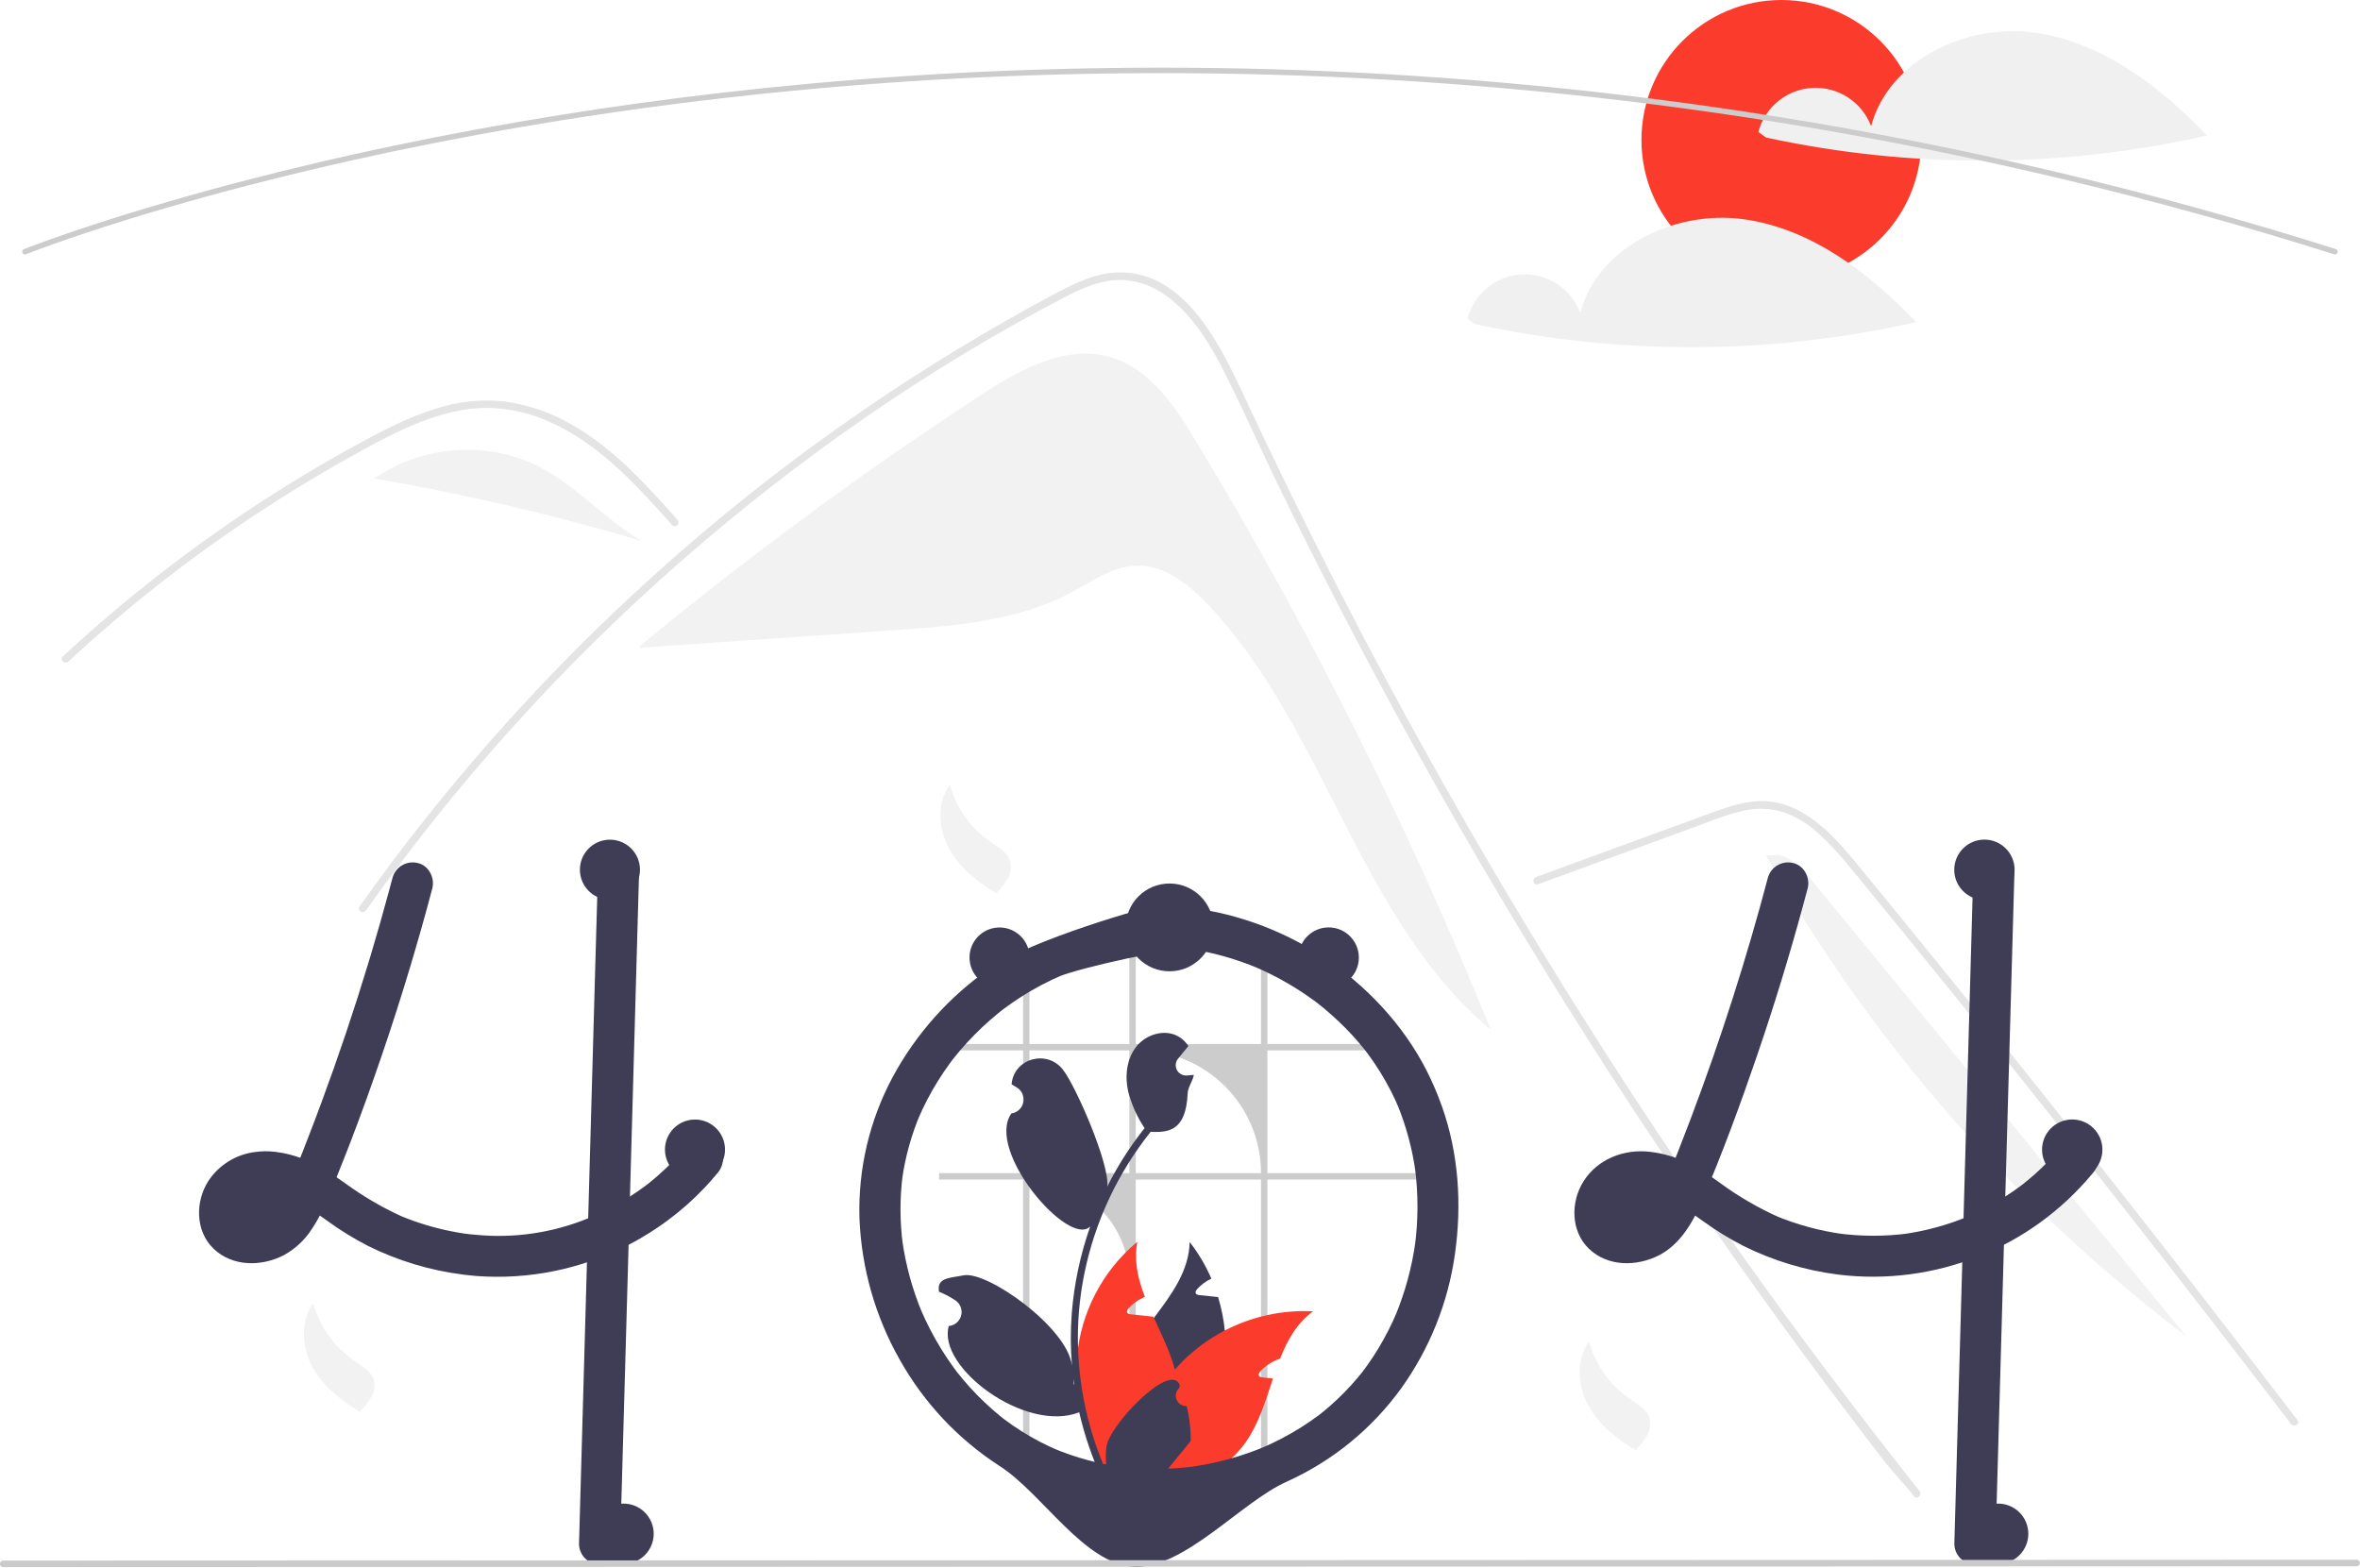
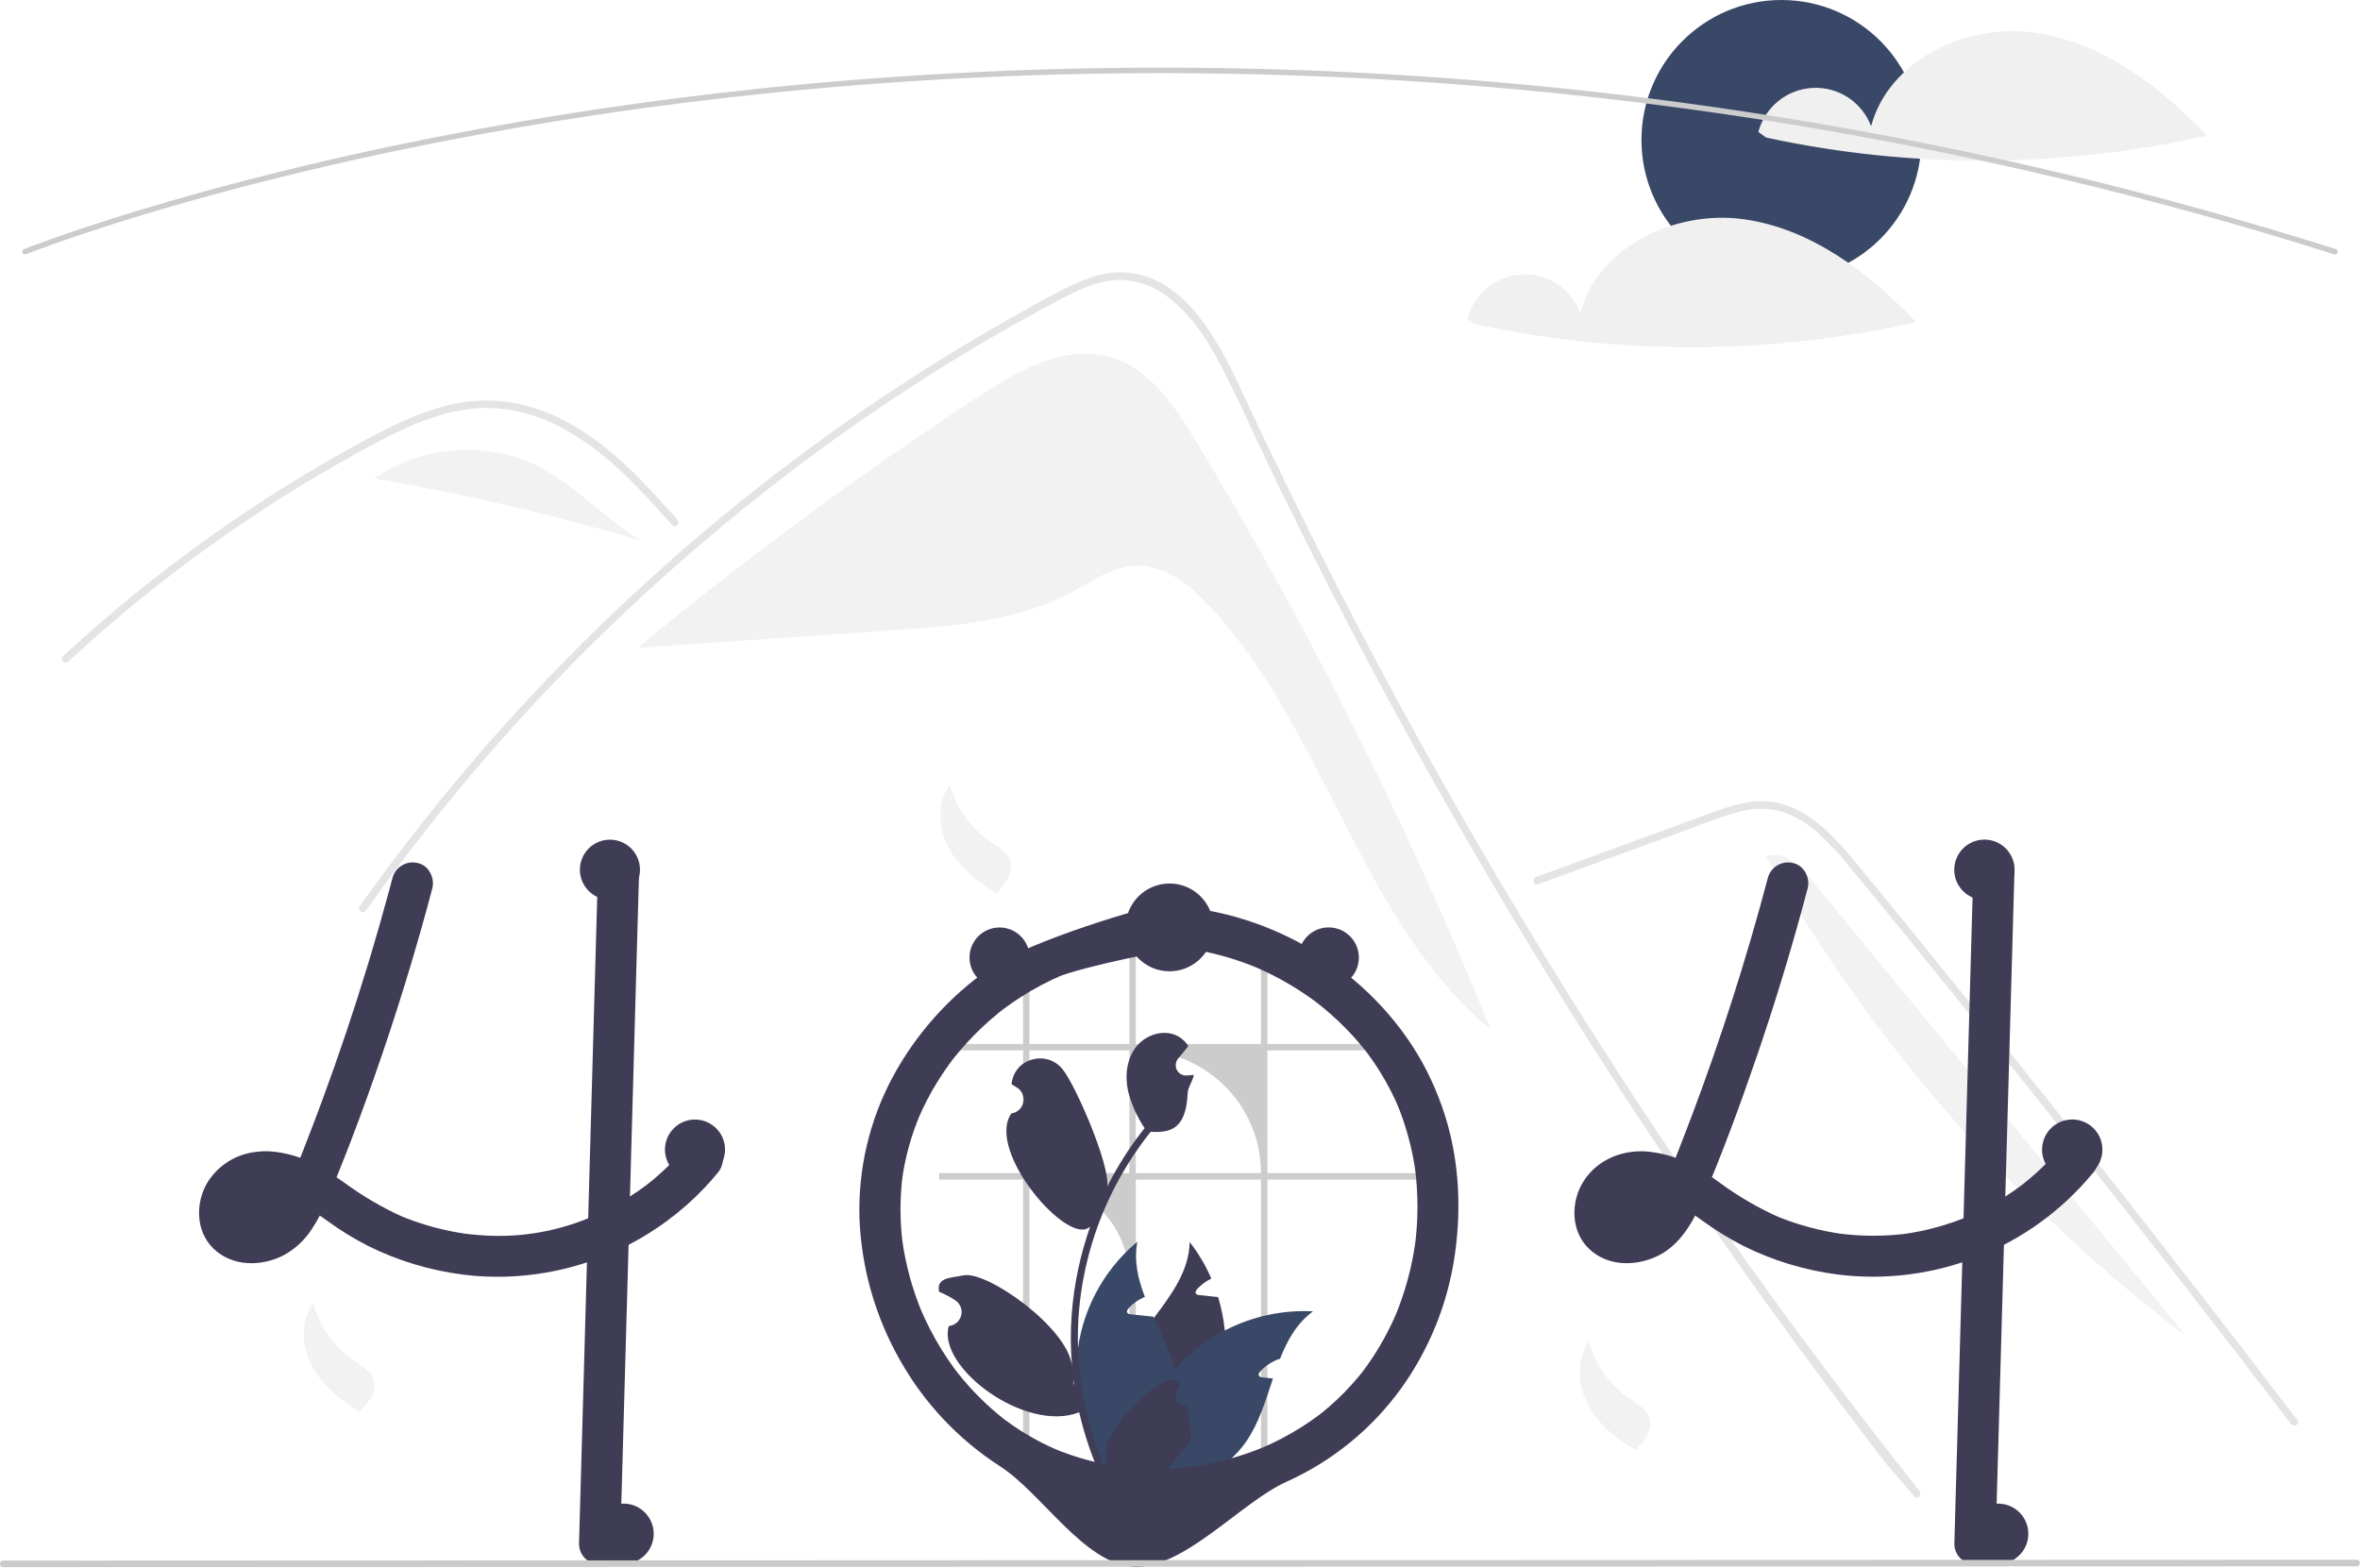
<svg xmlns="http://www.w3.org/2000/svg" data-name="Layer 1" width="860.131" height="571.148" viewBox="0 0 860.131 571.148">
  <path d="M605.67,324.953c-7.669-12.684-16.757-26.228-30.99-30.37-16.482-4.796-33.413,4.732-47.775,14.135a1392.157,1392.157,0,0,0-123.893,91.283l.043.492q46.226-3.188,92.451-6.376c22.265-1.535,45.296-3.283,64.972-13.816,7.467-3.997,14.745-9.336,23.206-9.708,10.512-.462,19.677,6.879,26.88,14.549,42.607,45.371,54.937,114.754,102.738,154.616A1516.995,1516.995,0,0,0,605.67,324.953Z" transform="translate(-169.9343 -164.426)" fill="#f2f2f2" />
  <path d="M867.571,709.781c-4.712-5.95-6.637-7.343-11.285-13.348q-56.764-73.416-106.708-151.792-33.924-53.23-64.483-108.504-14.549-26.278-28.3-52.969-10.67-20.695-20.865-41.638c-1.944-3.988-3.832-7.994-5.711-12.009-4.428-9.442-8.773-18.93-13.439-28.244-5.317-10.616-11.789-21.745-21.553-28.877a29.405,29.405,0,0,0-15.319-5.895c-7.948-.513-15.282,2.769-22.176,6.353-50.439,26.301-97.659,59.276-140.37,96.798A730.778,730.778,0,0,0,303.322,496.247c-1.008,1.439-3.392.064-2.374-1.384q6.009-8.498,12.257-16.813A734.817,734.817,0,0,1,500.805,303.064q18.248-11.826,37.183-22.542c6.362-3.603,12.752-7.16,19.251-10.497,6.371-3.273,13.137-6.215,20.416-6.325,24.77-.385,37.595,27.667,46.405,46.542q4.153,8.911,8.406,17.766,16.075,33.621,33.387,66.628,10.685,20.379,21.837,40.52,34.707,62.718,73.779,122.897c34.506,53.143,68.737,100.089,108.046,149.785C870.596,709.213,868.662,711.175,867.571,709.781Z" transform="translate(-169.9343 -164.426)" fill="#e4e4e4" />
  <path d="M414.916,355.804c-1.439-1.604-2.869-3.209-4.318-4.813-11.422-12.633-23.679-25.118-39.364-32.361a57.11,57.11,0,0,0-23.927-5.546c-8.562.028-16.932,2.273-24.843,5.418-3.74,1.494-7.398,3.19-11.001,4.996-4.116,2.072-8.159,4.281-12.183,6.509q-11.331,6.27-22.368,13.091-21.961,13.572-42.546,29.216-10.671,8.113-20.902,16.758-9.516,8.031-18.646,16.492c-1.302,1.201-3.245-.743-1.944-1.943,1.604-1.494,3.227-2.979,4.85-4.446q6.875-6.215,13.971-12.193,12.939-10.918,26.549-20.993,21.163-15.676,43.783-29.225,11.304-6.765,22.918-12.963c2.338-1.247,4.703-2.466,7.096-3.621a113.116,113.116,0,0,1,16.868-6.866,60.006,60.006,0,0,1,25.476-2.503,66.327,66.327,0,0,1,23.505,8.131c15.401,8.608,27.346,21.919,38.97,34.909C418.033,355.171,416.099,357.124,414.916,355.804Z" transform="translate(-169.9343 -164.426)" fill="#e4e4e4" />
  <path d="M730.477,486.711l36.905-13.498,18.323-6.702c5.968-2.183,11.921-4.667,18.09-6.23a28.539,28.539,0,0,1,16.374.209,37.738,37.738,0,0,1,12.771,7.917,103.64,103.64,0,0,1,10.475,11.186c3.989,4.794,7.92,9.639,11.868,14.467q24.441,29.891,48.563,60.041,24.121,30.15,47.92,60.556,23.857,30.48,47.385,61.216,2.882,3.765,5.76,7.534c1.06,1.388,3.449.02,2.375-1.388Q983.582,650.974,959.549,620.184q-24.092-30.864-48.516-61.466-24.424-30.601-49.179-60.937-6.167-7.558-12.354-15.099c-3.48-4.241-6.92-8.527-10.736-12.474-7.005-7.245-15.758-13.648-26.234-13.822-6.16-.102-12.121,1.852-17.844,3.923-6.17,2.232-12.325,4.506-18.486,6.759l-37.163,13.592-9.291,3.398c-1.649.603-.937,3.262.731,2.652Z" transform="translate(-169.9343 -164.426)" fill="#e4e4e4" />
  <path d="M366.377,334.526c-18.754-9.639-42.771-7.751-60.005,4.291a855.847,855.847,0,0,1,97.371,22.726C390.46,353.759,380.07,341.563,366.377,334.526Z" transform="translate(-169.9343 -164.426)" fill="#f2f2f2" />
  <path d="M306.188,338.784l-3.61,2.935c1.221-1.027,2.491-1.99,3.795-2.901C306.311,338.807,306.249,338.795,306.188,338.784Z" transform="translate(-169.9343 -164.426)" fill="#f2f2f2" />
  <path d="M831.549,486.846c-3.633-4.422-7.56-9.052-12.994-10.848l-5.073.2A575.436,575.436,0,0,0,966.749,651.418Q899.149,569.132,831.549,486.846Z" transform="translate(-169.9343 -164.426)" fill="#f2f2f2" />
  <path d="M516.084,450.367A37.481,37.481,0,0,0,531.015,471.325c2.82,1.92,6.157,3.762,7.122,7.035a8.379,8.379,0,0,1-.874,6.15,24.884,24.884,0,0,1-3.861,5.041l-.137.512c-6.998-4.147-13.656-9.393-17.522-16.551s-4.406-16.539.341-23.145" transform="translate(-169.9343 -164.426)" fill="#f2f2f2" />
  <path d="M749.084,653.367A37.481,37.481,0,0,0,764.015,674.325c2.82,1.92,6.157,3.762,7.122,7.035a8.379,8.379,0,0,1-.874,6.15,24.884,24.884,0,0,1-3.861,5.041l-.137.512c-6.998-4.147-13.656-9.393-17.522-16.551s-4.406-16.539.341-23.145" transform="translate(-169.9343 -164.426)" fill="#f2f2f2" />
  <path d="M284.084,639.367A37.481,37.481,0,0,0,299.015,660.325c2.82,1.92,6.157,3.762,7.122,7.035a8.379,8.379,0,0,1-.874,6.15,24.884,24.884,0,0,1-3.861,5.041l-.137.512c-6.998-4.147-13.656-9.393-17.522-16.551s-4.406-16.539.341-23.145" transform="translate(-169.9343 -164.426)" fill="#f2f2f2" />
-   <circle cx="649.249" cy="51" r="51" fill="#fb3b2c" />
+   <circle cx="649.249" cy="51" r="51" fill="#394867" />
  <path d="M911.219,176.296c-24.717-3.341-52.935,10.019-59.341,34.124a21.597,21.597,0,0,0-41.094,2.109l2.83,2.027a372.275,372.275,0,0,0,160.659-.726C957.079,195.76,935.935,179.637,911.219,176.296Z" transform="translate(-169.9343 -164.426)" fill="#f0f0f0" />
  <path d="M805.219,244.296c-24.717-3.341-52.935,10.019-59.341,34.124a21.597,21.597,0,0,0-41.094,2.109l2.83,2.027a372.275,372.275,0,0,0,160.659-.726C851.079,263.76,829.935,247.637,805.219,244.296Z" transform="translate(-169.9343 -164.426)" fill="#f0f0f0" />
  <path d="M1020.946,257.154a.982.982,0,0,1-.302-.047C756.237,173.489,523.199,184.424,374.264,208.321c-20.269,3.251-40.591,7.006-60.404,11.161-5.058,1.06-10.306,2.195-15.597,3.378-6.319,1.407-12.554,2.856-18.532,4.306q-3.873.917-7.595,1.849c-3.758.928-7.572,1.895-11.66,2.957-4.568,1.178-9.209,2.413-13.797,3.672a.442.442,0,0,1-.051.015l0.0.001c-5.183,1.415-10.338,2.871-15.323,4.325-2.698.779-5.304,1.548-7.799,2.307-.279.077-.526.151-.776.228l-.536.163c-.311.095-.617.188-.924.275l-.02.006 0.0.001-.812.252c-.968.293-1.912.579-2.841.864-24.545,7.566-38.038,12.949-38.171,13.002a1,1,0,1,1-.744-1.856c.134-.053,13.693-5.463,38.328-13.058.932-.286,1.879-.572,2.85-.866l.754-.234c.026-.01.052-.018.078-.025.305-.087.61-.18.919-.273l.537-.163c.268-.081.531-.161.801-.235,2.479-.754,5.093-1.524,7.798-2.307,4.987-1.455,10.147-2.911,15.334-4.328.016-.006.033-.01.049-.015v-.001c4.604-1.263,9.263-2.503,13.845-3.685,4.094-1.063,7.915-2.032,11.68-2.962q3.738-.93,7.609-1.853c5.985-1.451,12.233-2.902,18.563-4.312,5.299-1.184,10.556-2.322,15.622-3.383,19.843-4.162,40.198-7.923,60.497-11.179C523.096,182.415,756.467,171.463,1021.246,255.201a1.0 1,0,0,1-.301,1.953Z" transform="translate(-169.9343 -164.426)" fill="#ccc" />
  <path d="M432.923,584.266a6.729,6.729,0,0,0-1.7-2.67,6.43,6.43,0,0,0-.92-.71c-2.61-1.74-6.51-2.13-8.99,0a5.81,5.81,0,0,0-.69.71q-1.11,1.365-2.28,2.67c-1.28,1.46-2.59,2.87-3.96,4.24-.39.38-.78.77-1.18,1.15-.23.23-.46.45-.69.67-.88.84-1.78,1.65-2.69,2.45-.48.43-.96.85-1.45,1.26-.73.61-1.46,1.22-2.2,1.81-.07.05-.14.1-.21.16-.02.01-.03.03-.05.04-.01,0-.02,0-.03.02a.179.179,0,0,0-.07.05c-.22.15-.37.25-.48.34.04-.02.08-.05.12-.07-.18.14-.37.28-.55.42-1.75,1.29-3.54,2.53-5.37,3.69a99.21,99.21,0,0,1-14.22,7.55c-.33.13-.67.27-1.01.4a85.97,85.97,0,0,1-40.85,6.02q-2.13-.165-4.26-.45c-1.64-.24-3.27-.53-4.89-.86a97.932,97.932,0,0,1-18.02-5.44,118.652,118.652,0,0,1-20.66-12.12c-1-.71-2.01-1.42-3.02-2.11,1.15-2.82,2.28-5.64,3.38-8.48.55-1.37,1.08-2.74,1.6-4.12,4.09-10.63,7.93-21.36,11.61-32.13q5.58-16.365,10.53-32.92.51-1.68.99-3.36,2.595-8.745,4.98-17.53c.15-.57.31-1.13.45-1.7q.69-2.52,1.35-5.04c1-3.79-1.26-8.32-5.24-9.23a7.634,7.634,0,0,0-9.22,5.24c-.43,1.62-.86,3.23-1.3,4.85q-3.165,11.745-6.66,23.41-.51,1.68-1.02,3.36-7.71,25.41-16.93,50.31-1.11,3.015-2.25,6.01c-.37.98-.74,1.96-1.12,2.94-.73,1.93-1.48,3.86-2.23,5.79-.43,1.13-.87,2.26-1.31,3.38-.29.71-.57,1.42-.85,2.12a41.809,41.809,0,0,0-8.81-2.12l-.48-.06a27.397,27.397,0,0,0-7.01.06,23.914,23.914,0,0,0-17.24,10.66c-4.77,7.51-4.71,18.25,1.98,24.63,6.89,6.57,17.32,6.52,25.43,2.41a28.351,28.351,0,0,0,10.52-9.86,50.569,50.569,0,0,0,2.74-4.65c.21.14.42.28.63.43.8.56,1.6,1.13,2.39,1.69a111.738,111.738,0,0,0,14.51,8.91,108.359,108.359,0,0,0,34.62,10.47c.27.03.53.07.8.1,1.33.17,2.67.3,4.01.41a103.782,103.782,0,0,0,55.58-11.36q2.175-1.125,4.31-2.36,3.315-1.92,6.48-4.08c1.15-.78,2.27-1.57,3.38-2.4a101.042,101.042,0,0,0,13.51-11.95q2.355-2.475,4.51-5.11a8.061,8.061,0,0,0,2.2-5.3A7.564,7.564,0,0,0,432.923,584.266Zm-165.59,23.82c.21-.15.42-.31.62-.47C267.893,607.766,267.603,607.936,267.333,608.086Zm3.21-3.23c-.23.26-.44.52-.67.78a23.366,23.366,0,0,1-2.25,2.2c-.11.1-.23.2-.35.29a.01.01,0,0,0-.01.01,3.804,3.804,0,0,0-.42.22q-.645.39-1.32.72a17.005,17.005,0,0,1-2.71.75,16.799,16.799,0,0,1-2.13.02h-.02a14.823,14.823,0,0,1-1.45-.4c-.24-.12-.47-.26-.7-.4-.09-.08-.17-.16-.22-.21a2.44,2.44,0,0,1-.27-.29.01.01,0,0,0-.01-.01c-.11-.2-.23-.4-.34-.6a.031.031,0,0,1-.01-.02c-.08-.25-.15-.51-.21-.77a12.511,12.511,0,0,1,.01-1.37,13.467,13.467,0,0,1,.54-1.88,11.068,11.068,0,0,1,.69-1.26c.02-.04.12-.2.23-.38.01-.01.01-.01.01-.02.15-.17.3-.35.46-.51.27-.3.56-.56.85-.83a18.022,18.022,0,0,1,1.75-1.01,19.481,19.481,0,0,1,2.93-.79,24.989,24.989,0,0,1,4.41.04,30.301,30.301,0,0,1,4.1,1.01,36.945,36.945,0,0,1-2.77,4.54C270.623,604.746,270.583,604.806,270.543,604.856Zm-11.12-3.29a2.18,2.18,0,0,1-.31.39A1.409,1.409,0,0,1,259.423,601.566Z" transform="translate(-169.9343 -164.426)" fill="#3f3d56" />
  <path d="M402.863,482.136q-.135,4.71-.27,9.42-.285,10.455-.59,20.92-.315,11.775-.66,23.54-.165,6.075-.34,12.15-.465,16.365-.92,32.72c-.03,1.13-.07,2.25-.1,3.38q-.225,8.115-.45,16.23-.255,8.805-.5,17.61-.18,6.6-.37,13.21-1.35,47.895-2.7,95.79a7.648,7.648,0,0,1-7.5,7.5,7.561,7.561,0,0,1-7.5-7.5q.75-26.94,1.52-53.88.675-24.36,1.37-48.72.225-8.025.45-16.06.345-12.09.68-24.18c.03-1.13.07-2.25.1-3.38.02-.99.05-1.97.08-2.96q.66-23.475,1.32-46.96.27-9.24.52-18.49.3-10.545.6-21.08c.09-3.09.17-6.17.26-9.26a7.648,7.648,0,0,1,7.5-7.5A7.561,7.561,0,0,1,402.863,482.136Z" transform="translate(-169.9343 -164.426)" fill="#3f3d56" />
  <path d="M814.291,484.217a893.238,893.238,0,0,1-28.161,87.941c-3.007,7.946-6.083,15.877-9.371,23.712l.756-1.792a54.583,54.583,0,0,1-5.59,10.612q-.229.321-.467.636,1.166-1.49.443-.589c-.254.301-.505.602-.768.895a23.664,23.664,0,0,1-2.249,2.203q-.301.258-.612.504l.938-.729c-.109.257-.873.597-1.111.743a18.254,18.254,0,0,1-2.405,1.219l1.792-.756a19.086,19.086,0,0,1-4.231,1.161l1.994-.268a17.021,17.021,0,0,1-4.298.046l1.994.268a14.002,14.002,0,0,1-3.405-.917l1.792.756a12.012,12.012,0,0,1-1.679-.896c-.271-.177-1.105-.809-.015.025,1.133.866.146.074-.088-.156-.194-.192-.37-.4-.56-.595-.882-.905.996,1.557.397.499a18.182,18.182,0,0,1-.878-1.637l.756,1.792a11.925,11.925,0,0,1-.728-2.651l.268,1.994a13.651,13.651,0,0,1-.003-3.405l-.268,1.994a15.964,15.964,0,0,1,.995-3.68l-.756,1.792a16.729,16.729,0,0,1,1.178-2.298,6.729,6.729,0,0,1,.729-1.071c.049.016-1.269,1.513-.569.757.183-.198.354-.406.539-.602.296-.314.614-.601.926-.898,1.045-.994-1.462.966-.257.179a19.049,19.049,0,0,1,2.749-1.499l-1.792.756a20.311,20.311,0,0,1,4.995-1.34l-1.994.268a25.628,25.628,0,0,1,6.461.076l-1.994-.268a33.211,33.211,0,0,1,7.892,2.22l-1.792-.756c5.39,2.314,10.163,5.749,14.928,9.118a111.95,111.95,0,0,0,14.506,8.906,108.388,108.388,0,0,0,34.622,10.474,103.933,103.933,0,0,0,92.586-36.752,8.078,8.078,0,0,0,2.197-5.303,7.632,7.632,0,0,0-2.197-5.303c-2.752-2.526-7.949-3.239-10.607,0a95.636,95.636,0,0,1-8.107,8.727q-2.017,1.914-4.142,3.71-1.214,1.026-2.461,2.011c-.393.311-1.619,1.138.263-.197-.431.306-.845.64-1.271.955a99.269,99.269,0,0,1-20.332,11.565l1.792-.756a96.836,96.836,0,0,1-24.171,6.622l1.994-.268a97.643,97.643,0,0,1-25.754-.038l1.994.268a99.8,99.8,0,0,1-24.857-6.77l1.792.756a116.025,116.025,0,0,1-21.736-12.591,86.877,86.877,0,0,0-11.113-6.994,42.824,42.824,0,0,0-14.438-4.389c-9.439-1.111-19.057,2.566-24.246,10.72-4.776,7.505-4.714,18.244,1.974,24.625,6.888,6.572,17.318,6.517,25.436,2.406,7.817-3.959,12.513-12.185,15.815-19.942,7.431-17.455,14.01-35.314,20.14-53.263q9.097-26.637,16.499-53.813.917-3.366,1.807-6.739c1.001-3.789-1.261-8.32-5.238-9.226a7.633,7.633,0,0,0-9.226,5.238Z" transform="translate(-169.9343 -164.426)" fill="#3f3d56" />
  <path d="M889.124,482.136l-2.7,95.793-2.685,95.294-1.518,53.884a7.565,7.565,0,0,0,7.5,7.5,7.649,7.649,0,0,0,7.5-7.5l2.7-95.793,2.685-95.294,1.518-53.884a7.565,7.565,0,0,0-7.5-7.5,7.649,7.649,0,0,0-7.5,7.5Z" transform="translate(-169.9343 -164.426)" fill="#3f3d56" />
  <path d="M629.526,700.361h2.329V594.319h54.329v-2.323H631.855V547.252H673.81q-.923-1.173-1.899-2.317H631.855V515.382c-.77-.328-1.547-.645-2.329-.944V544.935h-45.652V507.07c-.782.036-1.553.09-2.329.155v37.71h-36.42V516.684c-.782.346-1.553.711-2.317,1.093V544.935h-30.616v2.317h30.616v44.744h-30.616v2.323h30.616V700.361h2.317V594.319a36.413,36.413,0,0,1,36.42,36.42v69.622h2.329V594.319h45.652Zm-84.401-108.365V547.252h36.42v44.744Zm38.749,0V547.252h.914a44.741,44.741,0,0,1,44.738,44.744Z" transform="translate(-169.9343 -164.426)" opacity="0.2" />
  <path d="M615.303,668.566a63.059,63.059,0,0,1-20.05,33.7c-.74.64-1.48,1.26-2.25,1.87q-2.805.255-5.57.52c-1.53.14-3.04.29-4.54.43l-.27.03-.19-1.64-.76-6.64a37.623,37.623,0,0,1-3.3-32.44c2.64-7.12,7.42-13.41,12.12-19.65,6.49-8.62,12.8-17.14,13.03-27.65a60.544,60.544,0,0,1,7.9,13.33,16.432,16.432,0,0,0-5.12,3.77c-.41.45-.82,1.08-.54,1.62.24.46.84.57,1.36.63,1.25.13,2.51.26,3.76.39,1,.11,2,.21,3,.32a63.99,63.99,0,0,1,2.45,12.18A61.189,61.189,0,0,1,615.303,668.566Z" transform="translate(-169.9343 -164.426)" fill="#3f3d56" />
-   <path d="M648.503,642.356c-5.9,4.29-9.35,10.46-12.03,17.26a16.628,16.628,0,0,0-7.17,4.58c-.41.45-.82,1.08-.54,1.62.24.46.84.57,1.36.63,1.25.13,2.51.26,3.76.39-2.68,8.04-5.14,16.36-9.88,23.15a36.989,36.989,0,0,1-12.03,10.91,38.492,38.492,0,0,1-4.02,1.99q-7.62.585-14.95,1.25-2.805.255-5.57.52c-1.53.14-3.04.29-4.54.43q-.015-.825,0-1.65a63.304,63.304,0,0,1,15.25-39.86c.45-.52.91-1.03,1.38-1.54a61.792,61.792,0,0,1,16.81-12.7A62.654,62.654,0,0,1,648.503,642.356Z" transform="translate(-169.9343 -164.426)" fill="#fb3b2c" />
-   <path d="M589.163,699.526l-1.15,3.4-.58,1.73c-1.53.14-3.04.29-4.54.43l-.27.03c-1.66.17-3.31.34-4.96.51-.43-.5-.86-1.01-1.28-1.53a62.03,62.03,0,0,1,8.07-87.11c-1.32,6.91.22,13.53,2.75,20.1-.27.11-.53.22-.78.34a16.432,16.432,0,0,0-5.12,3.77c-.41.45-.82,1.08-.54,1.62.24.46.84.57,1.36.63,1.25.13,2.51.26,3.76.39,1,.11,2,.21,3,.32q.705.075,1.41.15c.07.15.13.29.2.44,2.85,6.18,5.92,12.39,7.65,18.83a43.666,43.666,0,0,1,1.02,4.91A37.604,37.604,0,0,1,589.163,699.526Z" transform="translate(-169.9343 -164.426)" fill="#fb3b2c" />
+   <path d="M648.503,642.356c-5.9,4.29-9.35,10.46-12.03,17.26a16.628,16.628,0,0,0-7.17,4.58c-.41.45-.82,1.08-.54,1.62.24.46.84.57,1.36.63,1.25.13,2.51.26,3.76.39-2.68,8.04-5.14,16.36-9.88,23.15a36.989,36.989,0,0,1-12.03,10.91,38.492,38.492,0,0,1-4.02,1.99q-7.62.585-14.95,1.25-2.805.255-5.57.52c-1.53.14-3.04.29-4.54.43q-.015-.825,0-1.65a63.304,63.304,0,0,1,15.25-39.86c.45-.52.91-1.03,1.38-1.54a61.792,61.792,0,0,1,16.81-12.7A62.654,62.654,0,0,1,648.503,642.356Z" transform="translate(-169.9343 -164.426)" fill="#394867" />
+   <path d="M589.163,699.526l-1.15,3.4-.58,1.73c-1.53.14-3.04.29-4.54.43l-.27.03c-1.66.17-3.31.34-4.96.51-.43-.5-.86-1.01-1.28-1.53a62.03,62.03,0,0,1,8.07-87.11c-1.32,6.91.22,13.53,2.75,20.1-.27.11-.53.22-.78.34a16.432,16.432,0,0,0-5.12,3.77c-.41.45-.82,1.08-.54,1.62.24.46.84.57,1.36.63,1.25.13,2.51.26,3.76.39,1,.11,2,.21,3,.32q.705.075,1.41.15c.07.15.13.29.2.44,2.85,6.18,5.92,12.39,7.65,18.83a43.666,43.666,0,0,1,1.02,4.91A37.604,37.604,0,0,1,589.163,699.526Z" transform="translate(-169.9343 -164.426)" fill="#394867" />
  <path d="M689.821,554.487c-8.609-16.792-21.946-30.921-37.632-41.304a114.237,114.237,0,0,0-52.563-18.38q-3.69-.335-7.399-.393c-2.921-.044-46.866,12.632-61.587,22.982a114.295,114.295,0,0,0-35.333,39.527,102.5,102.5,0,0,0-12.126,51.633,113.564,113.564,0,0,0,14.703,51.476,110.475,110.475,0,0,0,36.444,38.746C549.667,708.561,565.074,734.51,583.183,735.426c18.246.923,39.054-23.555,55.695-30.987a104.425,104.425,0,0,0,41.726-34.005,110.25,110.25,0,0,0,19.599-48.948c2.574-18.083,1.374-36.733-4.801-54.016a111.86,111.86,0,0,0-5.58-12.983c-1.78-3.505-6.996-4.796-10.261-2.691a7.68,7.68,0,0,0-2.691,10.261q1.568,3.088,2.915,6.278l-.756-1.792a101.151,101.151,0,0,1,6.876,25.538l-.268-1.994a109.229,109.229,0,0,1-.066,28.683l.268-1.994a109.734,109.734,0,0,1-7.555,27.674l.756-1.792a104.212,104.212,0,0,1-6.672,13.098q-1.923,3.186-4.081,6.222c-.632.888-1.283,1.761-1.939,2.631-.856,1.136,1.167-1.483.282-.369-.151.19-.3.38-.452.569q-.681.852-1.382,1.688a93.613,93.613,0,0,1-10.176,10.384q-1.366,1.192-2.778,2.331c-.469.378-.932.773-1.421,1.125.019-.013,1.58-1.199.656-.511-.29.216-.579.436-.87.652q-2.91,2.156-5.974,4.092a103.485,103.485,0,0,1-14.756,7.713l1.792-.756a109.215,109.215,0,0,1-27.597,7.552l1.994-.268a108.154,108.154,0,0,1-28.589.051l1.994.268a99.835,99.835,0,0,1-25.095-6.784l1.792.756a93.643,93.643,0,0,1-13.416-6.991q-3.174-2-6.184-4.247c-.286-.214-.57-.43-.855-.645-.915-.691.658.51.67.518a19.169,19.169,0,0,1-1.535-1.225q-1.454-1.184-2.861-2.422a101.989,101.989,0,0,1-10.493-10.709q-1.213-1.434-2.374-2.911c-.335-.426-.947-1.29.404.529-.178-.239-.362-.474-.542-.712q-.647-.858-1.276-1.728-2.203-3.048-4.188-6.246a109.29,109.29,0,0,1-7.805-15.108l.756,1.792a106.588,106.588,0,0,1-7.34-26.837l.268,1.994a97.866,97.866,0,0,1-.048-25.636l-.268,1.994A94.673,94.673,0,0,1,505.276,570.55l-.756,1.792a101.557,101.557,0,0,1,7.195-13.856q2.066-3.323,4.378-6.485.525-.718,1.062-1.428c.324-.428,1.215-1.493-.305.388.149-.184.293-.374.439-.56q1.269-1.608,2.6-3.165A107.402,107.402,0,0,1,530.772,536.215q1.474-1.292,2.995-2.529.691-.562,1.391-1.113c.187-.147.376-.291.562-.439-1.997,1.59-.555.433-.102.093q3.134-2.348,6.435-4.461a103.644,103.644,0,0,1,15.387-8.108l-1.792.756c7.76-3.258,42.141-10.949,48.394-10.11l-1.994-.268A106.225,106.225,0,0,1,628.768,517.419l-1.792-.756a110.313,110.313,0,0,1,12.6,6.329q3.043,1.784,5.967,3.763,1.384.937,2.738,1.915.677.489,1.346.989c.248.185.494.373.741.558,1.039.779-1.431-1.128-.342-.267a110.843,110.843,0,0,1,10.368,9.253q2.401,2.445,4.637,5.045,1.147,1.334,2.246,2.708c.364.455,1.605,2.101.084.085.372.493.747.982,1.114,1.479a97.977,97.977,0,0,1,8.392,13.538c1.793,3.498,6.987,4.802,10.261,2.691A7.677,7.677,0,0,0,689.821,554.487Z" transform="translate(-169.9343 -164.426)" fill="#3f3d56" />
  <path d="M602.431,676.882a3.78,3.78,0,0,1-2.739-6.551c.095-.379.164-.651.259-1.03q-.051-.124-.103-.247c-3.48-8.298-25.685,14.833-26.645,22.632a30.029,30.029,0,0,0,.527,10.328A120.392,120.392,0,0,1,562.778,652.01a116.202,116.202,0,0,1,.721-12.963q.597-5.293,1.657-10.511a121.787,121.787,0,0,1,24.151-51.616c6.874.384,12.898-.663,13.48-13.985.103-2.37,1.861-4.422,2.248-6.756-.656.086-1.323.14-1.979.183-.204.011-.42.021-.624.032l-.077.003a3.745,3.745,0,0,1-3.076-6.101q.425-.523.851-1.046c.43-.538.871-1.065,1.302-1.603a1.865,1.865,0,0,0,.14-.161c.495-.613.99-1.216,1.485-1.829a10.829,10.829,0,0,0-3.55-3.432c-4.959-2.905-11.801-.893-15.384,3.593-3.593,4.486-4.271,10.779-3.023,16.384a43.398,43.398,0,0,0,6.003,13.383c-.269.344-.549.678-.818,1.022a122.574,122.574,0,0,0-12.794,20.268c1.016-7.939-11.412-36.608-16.218-42.681-5.773-7.294-17.611-4.111-18.628,5.136q-.015.134-.029.268,1.071.604,2.096,1.282a5.127,5.127,0,0,1-2.067,9.33l-.105.016c-9.556,13.644,21.077,49.155,28.745,41.181a125.11,125.11,0,0,0-6.734,31.693,118.664,118.664,0,0,0,.086,19.16l-.032-.226C558.902,648.154,529.674,627.514,521.139,629.233c-4.917.99-9.76.765-9.013,5.725q.018.119.036.237a34.442,34.442,0,0,1,3.862,1.861q1.071.604,2.096,1.282a5.127,5.127,0,0,1-2.067,9.33l-.105.016c-.075.011-.14.022-.215.032-4.35,14.966,27.907,39.12,47.518,31.435h.011a125.075,125.075,0,0,0,8.402,24.528H601.679c.108-.334.204-.678.301-1.011a34.102,34.102,0,0,1-8.305-.495c2.227-2.733,4.454-5.487,6.681-8.219a1.861,1.861,0,0,0,.14-.161c1.13-1.398,2.27-2.786,3.399-4.185l.001-.002a49.952,49.952,0,0,0-1.464-12.725Zm-34.371-67.613.016-.021-.016.043Zm-6.648,59.932-.258-.581c.011-.42.011-.839,0-1.269,0-.118-.021-.237-.021-.355.097.742.183,1.485.29,2.227Z" transform="translate(-169.9343 -164.426)" fill="#3f3d56" />
  <circle cx="95.249" cy="439" r="11" fill="#3f3d56" />
  <circle cx="227.249" cy="559" r="11" fill="#3f3d56" />
  <circle cx="728.249" cy="559" r="11" fill="#3f3d56" />
  <circle cx="755.249" cy="419" r="11" fill="#3f3d56" />
  <circle cx="723.249" cy="317" r="11" fill="#3f3d56" />
  <path d="M434.183,583.426a10.949,10.949,0,1,1-.21-2.16A10.992,10.992,0,0,1,434.183,583.426Z" transform="translate(-169.9343 -164.426)" fill="#3f3d56" />
  <circle cx="484.249" cy="349" r="11" fill="#3f3d56" />
  <path d="M545.183,513.426a10.949,10.949,0,1,1-.21-2.16A10.992,10.992,0,0,1,545.183,513.426Z" transform="translate(-169.9343 -164.426)" fill="#3f3d56" />
  <path d="M403.183,481.426a10.949,10.949,0,1,1-.21-2.16A10.992,10.992,0,0,1,403.183,481.426Z" transform="translate(-169.9343 -164.426)" fill="#3f3d56" />
  <circle cx="599.249" cy="443" r="11" fill="#3f3d56" />
  <circle cx="426.249" cy="338" r="16" fill="#3f3d56" />
  <path d="M1028.875,735.267l-857.75.307a1.191,1.191,0,1,1,0-2.381l857.75-.307a1.191,1.191,0,0,1,0,2.381Z" transform="translate(-169.9343 -164.426)" fill="#cacaca" />
</svg>
